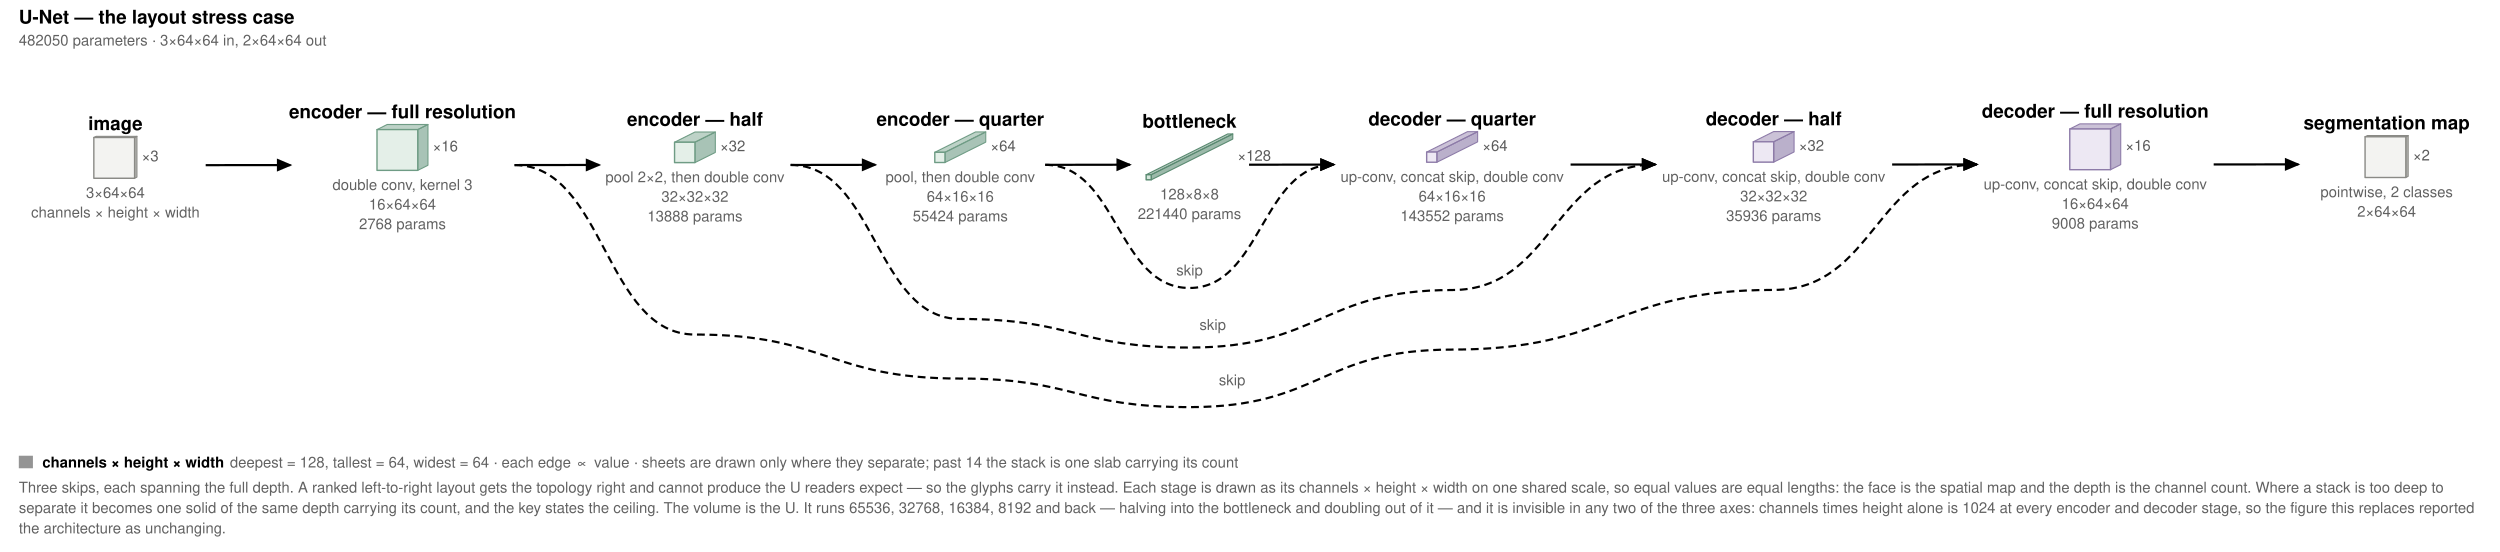
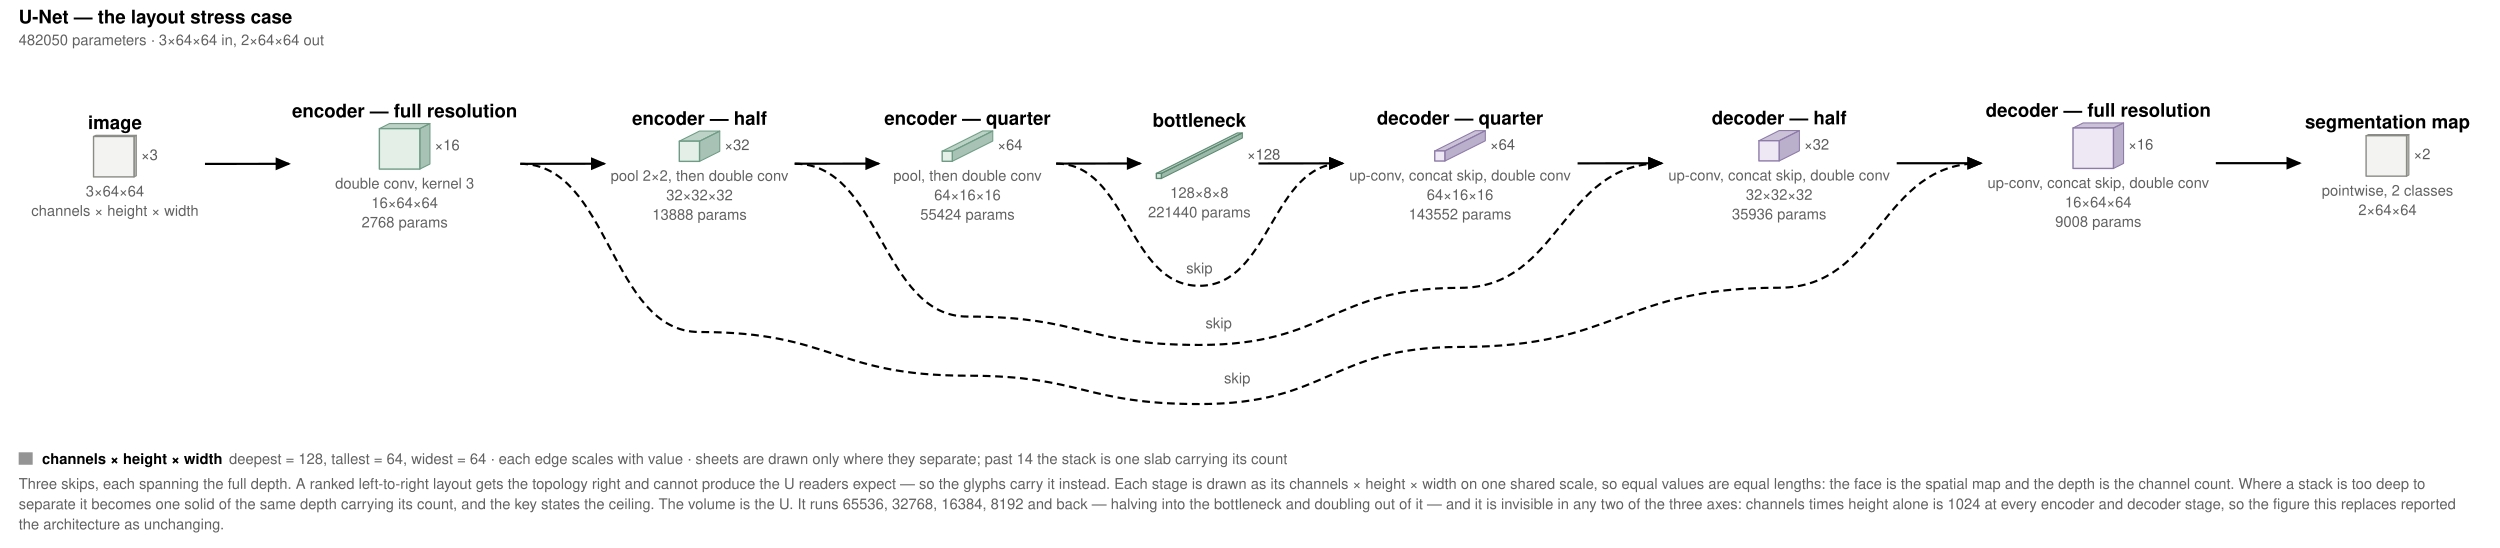
- <svg xmlns="http://www.w3.org/2000/svg" class="draughtsman" role="img" aria-label="U-Net — the layout stress case" viewBox="0 0 1594.64 351.69" width="1594.64" height="351.69">
+ <svg xmlns="http://www.w3.org/2000/svg" class="draughtsman" role="img" aria-label="U-Net — the layout stress case" viewBox="0 0 1606.73 351.69" width="1606.73" height="351.69">
  <defs>
    <marker id="ds-arrow" viewBox="0 0 8 8" refX="7" refY="4" markerWidth="7" markerHeight="7" orient="auto-start-reverse">
      <path d="M0 0.6 L8 4 L0 7.4 Z" style="fill:currentColor" />
    </marker>
  </defs>
-   <text class="ds-title" x="12" y="15" style="font-family:Helvetica Neue, Helvetica, Arial, sans-serif;font-size:12.0px;font-weight:600;fill:currentColor">U-Net — the layout stress case</text>
-   <text class="ds-subtitle" x="12" y="29" style="font-family:Helvetica Neue, Helvetica, Arial, sans-serif;font-size:9.5px;fill:currentColor;opacity:0.62">482050 parameters · 3×64×64 in, 2×64×64 out</text>
+   <text class="ds-title" x="12" y="15" style="font-family:'Helvetica Neue', Helvetica, Arial, sans-serif;font-size:12.0px;font-weight:600;fill:currentColor">U-Net — the layout stress case</text>
+   <text class="ds-subtitle" x="12" y="29" style="font-family:'Helvetica Neue', Helvetica, Arial, sans-serif;font-size:9.5px;fill:currentColor;opacity:0.62">482050 parameters · 3×64×64 in, 2×64×64 out</text>
  <g class="ds-body" transform="translate(0 36)">
-     <path class="ds-edge ds-edge-solid" data-from="image" data-to="enc1" d="M131.2 69.34 C158.2 69.34 158.2 69.29 185.2 69.29" style="fill:none;stroke:currentColor;stroke-width:1.4" marker-end="url(#ds-arrow)" />
-     <path class="ds-edge ds-edge-dashed" data-from="enc1" data-to="dec1" d="M328.23 69.29 C385.75 69.29 385.75 177.38 443.27 177.38 C527.89 177.38 527.89 205.46 612.51 205.46 C685.61 205.46 685.61 223.69 758.71 223.69 C842.48 223.69 842.48 186.99 926.26 186.99 C1028.81 186.99 1028.81 148.92 1131.36 148.92 C1196.13 148.92 1196.13 68.88 1260.91 68.88" style="fill:none;stroke:currentColor;stroke-width:1.4;stroke-dasharray:5 3" marker-end="url(#ds-arrow)" />
-     <text class="ds-edge-label" x="785.9" y="209.73" text-anchor="middle" style="font-family:Helvetica Neue, Helvetica, Arial, sans-serif;font-size:9.5px;fill:currentColor;opacity:0.62">skip</text>
-     <path class="ds-edge ds-edge-solid" data-from="enc1" data-to="enc2" d="M328.23 69.29 C355.23 69.29 355.23 69.22 382.23 69.22" style="fill:none;stroke:currentColor;stroke-width:1.4" marker-end="url(#ds-arrow)" />
-     <path class="ds-edge ds-edge-dashed" data-from="enc2" data-to="dec2" d="M504.31 69.22 C558.41 69.22 558.41 167.46 612.51 167.46 C685.61 167.46 685.61 185.69 758.71 185.69 C842.48 185.69 842.48 148.99 926.26 148.99 C991.03 148.99 991.03 68.92 1055.81 68.92" style="fill:none;stroke:currentColor;stroke-width:1.4;stroke-dasharray:5 3" marker-end="url(#ds-arrow)" />
-     <text class="ds-edge-label" x="773.53" y="174.44" text-anchor="middle" style="font-family:Helvetica Neue, Helvetica, Arial, sans-serif;font-size:9.5px;fill:currentColor;opacity:0.62">skip</text>
-     <path class="ds-edge ds-edge-solid" data-from="enc2" data-to="enc3" d="M504.31 69.22 C531.31 69.22 531.31 69.15 558.31 69.15" style="fill:none;stroke:currentColor;stroke-width:1.4" marker-end="url(#ds-arrow)" />
-     <path class="ds-edge ds-edge-dashed" data-from="enc3" data-to="dec3" d="M666.71 69.15 C712.71 69.15 712.71 147.69 758.71 147.69 C804.71 147.69 804.71 68.99 850.71 68.99" style="fill:none;stroke:currentColor;stroke-width:1.4;stroke-dasharray:5 3" marker-end="url(#ds-arrow)" />
-     <text class="ds-edge-label" x="758.75" y="139.66" text-anchor="middle" style="font-family:Helvetica Neue, Helvetica, Arial, sans-serif;font-size:9.5px;fill:currentColor;opacity:0.62">skip</text>
-     <path class="ds-edge ds-edge-solid" data-from="enc3" data-to="bottom" d="M666.71 69.15 C693.71 69.15 693.71 69.06 720.71 69.06" style="fill:none;stroke:currentColor;stroke-width:1.4" marker-end="url(#ds-arrow)" />
-     <path class="ds-edge ds-edge-solid" data-from="bottom" data-to="dec3" d="M796.71 69.06 C823.71 69.06 823.71 68.99 850.71 68.99" style="fill:none;stroke:currentColor;stroke-width:1.4" marker-end="url(#ds-arrow)" />
-     <path class="ds-edge ds-edge-solid" data-from="dec3" data-to="dec2" d="M1001.81 68.99 C1028.81 68.99 1028.81 68.92 1055.81 68.92" style="fill:none;stroke:currentColor;stroke-width:1.4" marker-end="url(#ds-arrow)" />
-     <path class="ds-edge ds-edge-solid" data-from="dec2" data-to="dec1" d="M1206.91 68.92 C1233.91 68.92 1233.91 68.88 1260.91 68.88" style="fill:none;stroke:currentColor;stroke-width:1.4" marker-end="url(#ds-arrow)" />
-     <path class="ds-edge ds-edge-solid" data-from="dec1" data-to="mask" d="M1412.01 68.88 C1439.01 68.88 1439.01 68.85 1466.01 68.85" style="fill:none;stroke:currentColor;stroke-width:1.4" marker-end="url(#ds-arrow)" />
-     <g class="ds-stage ds-bare ds-kind-input" data-stage="image" data-box="16 23.96 115.2 90.75">
-       <polygon class="ds-sheet ds-sheet-top" points="59.85,51.71 61.35,50.96 87.35,50.96 85.85,51.71" style="fill:#8a8a86;fill-opacity:0.46;stroke:#8a8a86;stroke-width:0.7;stroke-linejoin:round" />
-       <polygon class="ds-sheet ds-sheet-side" points="85.85,51.71 87.35,50.96 87.35,76.96 85.85,77.71" style="fill:#8a8a86;fill-opacity:0.60;stroke:#8a8a86;stroke-width:0.7;stroke-linejoin:round" />
-       <rect class="ds-sheet" x="59.85" y="51.71" width="26" height="26" style="fill:#f2f2f0;fill-opacity:0.94;stroke:#8a8a86;stroke-width:0.9;stroke-linejoin:round" />
-       <text x="90.35" y="66.84" style="font-family:Helvetica Neue, Helvetica, Arial, sans-serif;font-size:9.5px;fill:#5b5b5b">×3</text>
-       <text x="73.6" y="46.96" text-anchor="middle" style="font-family:Helvetica Neue, Helvetica, Arial, sans-serif;font-size:12.0px;font-weight:600;fill:currentColor">image</text>
-       <text x="73.6" y="90.21" text-anchor="middle" style="font-family:Helvetica Neue, Helvetica, Arial, sans-serif;font-size:9.5px;fill:currentColor;opacity:0.62">3×64×64</text>
-       <text x="73.6" y="102.71" text-anchor="middle" style="font-family:Helvetica Neue, Helvetica, Arial, sans-serif;font-size:9.5px;fill:currentColor;opacity:0.62">channels × height × width</text>
+     <path class="ds-edge ds-edge-solid" data-from="image" data-to="enc1" d="M131.73 69.34 C158.73 69.34 158.73 69.29 185.73 69.29" style="fill:none;stroke:currentColor;stroke-width:1.4" marker-end="url(#ds-arrow)" />
+     <path class="ds-edge ds-edge-dashed" data-from="enc1" data-to="dec1" d="M334.41 69.29 C392 69.29 392 177.38 449.58 177.38 C535.68 177.38 535.68 205.46 621.78 205.46 C696.29 205.46 696.29 223.69 770.8 223.69 C854.58 223.69 854.58 186.99 938.35 186.99 C1040.9 186.99 1040.9 148.92 1143.45 148.92 C1208.23 148.92 1208.23 68.88 1273 68.88" style="fill:none;stroke:currentColor;stroke-width:1.4;stroke-dasharray:5 3" marker-end="url(#ds-arrow)" />
+     <text class="ds-edge-label" x="795.15" y="210.35" text-anchor="middle" style="font-family:'Helvetica Neue', Helvetica, Arial, sans-serif;font-size:9.5px;fill:currentColor;opacity:0.62">skip</text>
+     <path class="ds-edge ds-edge-solid" data-from="enc1" data-to="enc2" d="M334.41 69.29 C361.41 69.29 361.41 69.22 388.41 69.22" style="fill:none;stroke:currentColor;stroke-width:1.4" marker-end="url(#ds-arrow)" />
+     <path class="ds-edge ds-edge-dashed" data-from="enc2" data-to="dec2" d="M510.75 69.22 C566.27 69.22 566.27 167.46 621.78 167.46 C696.29 167.46 696.29 185.69 770.8 185.69 C854.58 185.69 854.58 148.99 938.35 148.99 C1003.13 148.99 1003.13 68.92 1067.9 68.92" style="fill:none;stroke:currentColor;stroke-width:1.4;stroke-dasharray:5 3" marker-end="url(#ds-arrow)" />
+     <text class="ds-edge-label" x="783.23" y="174.97" text-anchor="middle" style="font-family:'Helvetica Neue', Helvetica, Arial, sans-serif;font-size:9.5px;fill:currentColor;opacity:0.62">skip</text>
+     <path class="ds-edge ds-edge-solid" data-from="enc2" data-to="enc3" d="M510.75 69.22 C537.75 69.22 537.75 69.15 564.75 69.15" style="fill:none;stroke:currentColor;stroke-width:1.4" marker-end="url(#ds-arrow)" />
+     <path class="ds-edge ds-edge-dashed" data-from="enc3" data-to="dec3" d="M678.8 69.15 C724.8 69.15 724.8 147.69 770.8 147.69 C816.8 147.69 816.8 68.99 862.8 68.99" style="fill:none;stroke:currentColor;stroke-width:1.4;stroke-dasharray:5 3" marker-end="url(#ds-arrow)" />
+     <text class="ds-edge-label" x="770.84" y="139.66" text-anchor="middle" style="font-family:'Helvetica Neue', Helvetica, Arial, sans-serif;font-size:9.5px;fill:currentColor;opacity:0.62">skip</text>
+     <path class="ds-edge ds-edge-solid" data-from="enc3" data-to="bottom" d="M678.8 69.15 C705.8 69.15 705.8 69.06 732.8 69.06" style="fill:none;stroke:currentColor;stroke-width:1.4" marker-end="url(#ds-arrow)" />
+     <path class="ds-edge ds-edge-solid" data-from="bottom" data-to="dec3" d="M808.8 69.06 C835.8 69.06 835.8 68.99 862.8 68.99" style="fill:none;stroke:currentColor;stroke-width:1.4" marker-end="url(#ds-arrow)" />
+     <path class="ds-edge ds-edge-solid" data-from="dec3" data-to="dec2" d="M1013.9 68.99 C1040.9 68.99 1040.9 68.92 1067.9 68.92" style="fill:none;stroke:currentColor;stroke-width:1.4" marker-end="url(#ds-arrow)" />
+     <path class="ds-edge ds-edge-solid" data-from="dec2" data-to="dec1" d="M1219 68.92 C1246 68.92 1246 68.88 1273 68.88" style="fill:none;stroke:currentColor;stroke-width:1.4" marker-end="url(#ds-arrow)" />
+     <path class="ds-edge ds-edge-solid" data-from="dec1" data-to="mask" d="M1424.1 68.88 C1451.1 68.88 1451.1 68.85 1478.1 68.85" style="fill:none;stroke:currentColor;stroke-width:1.4" marker-end="url(#ds-arrow)" />
+     <g class="ds-stage ds-bare ds-kind-input" data-stage="image" data-box="16 23.96 115.73 90.75">
+       <polygon class="ds-sheet ds-sheet-top" points="60.12,51.71 61.62,50.96 87.62,50.96 86.12,51.71" style="fill:#8a8a86;fill-opacity:0.46;stroke:#8a8a86;stroke-width:0.7;stroke-linejoin:round" />
+       <polygon class="ds-sheet ds-sheet-side" points="86.12,51.71 87.62,50.96 87.62,76.96 86.12,77.71" style="fill:#8a8a86;fill-opacity:0.60;stroke:#8a8a86;stroke-width:0.7;stroke-linejoin:round" />
+       <rect class="ds-sheet" x="60.12" y="51.71" width="26" height="26" style="fill:#f2f2f0;fill-opacity:0.94;stroke:#8a8a86;stroke-width:0.9;stroke-linejoin:round" />
+       <text x="90.62" y="66.84" style="font-family:'Helvetica Neue', Helvetica, Arial, sans-serif;font-size:9.5px;fill:#5b5b5b">×3</text>
+       <text x="73.87" y="46.96" text-anchor="middle" style="font-family:'Helvetica Neue', Helvetica, Arial, sans-serif;font-size:12.0px;font-weight:600;fill:currentColor">image</text>
+       <text x="73.87" y="90.21" text-anchor="middle" style="font-family:'Helvetica Neue', Helvetica, Arial, sans-serif;font-size:9.5px;fill:currentColor;opacity:0.62">3×64×64</text>
+       <text x="73.87" y="102.71" text-anchor="middle" style="font-family:'Helvetica Neue', Helvetica, Arial, sans-serif;font-size:9.5px;fill:currentColor;opacity:0.62">channels × height × width</text>
    </g>
-     <g class="ds-stage ds-bare ds-kind-conv" data-stage="enc1" data-box="185.2 16.41 143.04 105.75">
-       <polygon class="ds-sheet ds-sheet-top" points="240.47,46.66 246.97,43.41 272.97,43.41 266.47,46.66" style="fill:#6f9c85;fill-opacity:0.46;stroke:#6f9c85;stroke-width:0.7;stroke-linejoin:round" />
-       <polygon class="ds-sheet ds-sheet-side" points="266.47,46.66 272.97,43.41 272.97,69.41 266.47,72.66" style="fill:#6f9c85;fill-opacity:0.60;stroke:#6f9c85;stroke-width:0.7;stroke-linejoin:round" />
-       <rect class="ds-sheet" x="240.47" y="46.66" width="26" height="26" style="fill:#e2eee7;fill-opacity:0.94;stroke:#6f9c85;stroke-width:0.9;stroke-linejoin:round" />
-       <text x="275.97" y="60.54" style="font-family:Helvetica Neue, Helvetica, Arial, sans-serif;font-size:9.5px;fill:#5b5b5b">×16</text>
-       <text x="256.72" y="39.41" text-anchor="middle" style="font-family:Helvetica Neue, Helvetica, Arial, sans-serif;font-size:12.0px;font-weight:600;fill:currentColor">encoder — full resolution</text>
-       <text x="256.72" y="85.16" text-anchor="middle" style="font-family:Helvetica Neue, Helvetica, Arial, sans-serif;font-size:9.5px;fill:currentColor;opacity:0.62">double conv, kernel 3</text>
-       <text x="256.72" y="97.66" text-anchor="middle" style="font-family:Helvetica Neue, Helvetica, Arial, sans-serif;font-size:9.5px;fill:currentColor;opacity:0.62">16×64×64</text>
-       <text x="256.72" y="110.16" text-anchor="middle" style="font-family:Helvetica Neue, Helvetica, Arial, sans-serif;font-size:9.5px;fill:currentColor;opacity:0.62">2768 params</text>
+     <g class="ds-stage ds-bare ds-kind-conv" data-stage="enc1" data-box="185.73 16.41 148.68 105.75">
+       <polygon class="ds-sheet ds-sheet-top" points="243.82,46.66 250.32,43.41 276.32,43.41 269.82,46.66" style="fill:#6f9c85;fill-opacity:0.46;stroke:#6f9c85;stroke-width:0.7;stroke-linejoin:round" />
+       <polygon class="ds-sheet ds-sheet-side" points="269.82,46.66 276.32,43.41 276.32,69.41 269.82,72.66" style="fill:#6f9c85;fill-opacity:0.60;stroke:#6f9c85;stroke-width:0.7;stroke-linejoin:round" />
+       <rect class="ds-sheet" x="243.82" y="46.66" width="26" height="26" style="fill:#e2eee7;fill-opacity:0.94;stroke:#6f9c85;stroke-width:0.9;stroke-linejoin:round" />
+       <text x="279.32" y="60.54" style="font-family:'Helvetica Neue', Helvetica, Arial, sans-serif;font-size:9.5px;fill:#5b5b5b">×16</text>
+       <text x="260.07" y="39.41" text-anchor="middle" style="font-family:'Helvetica Neue', Helvetica, Arial, sans-serif;font-size:12.0px;font-weight:600;fill:currentColor">encoder — full resolution</text>
+       <text x="260.07" y="85.16" text-anchor="middle" style="font-family:'Helvetica Neue', Helvetica, Arial, sans-serif;font-size:9.5px;fill:currentColor;opacity:0.62">double conv, kernel 3</text>
+       <text x="260.07" y="97.66" text-anchor="middle" style="font-family:'Helvetica Neue', Helvetica, Arial, sans-serif;font-size:9.5px;fill:currentColor;opacity:0.62">16×64×64</text>
+       <text x="260.07" y="110.16" text-anchor="middle" style="font-family:'Helvetica Neue', Helvetica, Arial, sans-serif;font-size:9.5px;fill:currentColor;opacity:0.62">2768 params</text>
    </g>
-     <g class="ds-stage ds-bare ds-kind-conv" data-stage="enc2" data-box="382.23 21.22 122.08 96">
-       <polygon class="ds-sheet ds-sheet-top" points="430.27,54.72 443.27,48.22 456.27,48.22 443.27,54.72" style="fill:#6f9c85;fill-opacity:0.46;stroke:#6f9c85;stroke-width:0.7;stroke-linejoin:round" />
-       <polygon class="ds-sheet ds-sheet-side" points="443.27,54.72 456.27,48.22 456.27,61.22 443.27,67.72" style="fill:#6f9c85;fill-opacity:0.60;stroke:#6f9c85;stroke-width:0.7;stroke-linejoin:round" />
-       <rect class="ds-sheet" x="430.27" y="54.72" width="13" height="13" style="fill:#e2eee7;fill-opacity:0.94;stroke:#6f9c85;stroke-width:0.9;stroke-linejoin:round" />
-       <text x="459.27" y="60.47" style="font-family:Helvetica Neue, Helvetica, Arial, sans-serif;font-size:9.5px;fill:#5b5b5b">×32</text>
-       <text x="443.27" y="44.22" text-anchor="middle" style="font-family:Helvetica Neue, Helvetica, Arial, sans-serif;font-size:12.0px;font-weight:600;fill:currentColor">encoder — half</text>
-       <text x="443.27" y="80.22" text-anchor="middle" style="font-family:Helvetica Neue, Helvetica, Arial, sans-serif;font-size:9.5px;fill:currentColor;opacity:0.62">pool 2×2, then double conv</text>
-       <text x="443.27" y="92.72" text-anchor="middle" style="font-family:Helvetica Neue, Helvetica, Arial, sans-serif;font-size:9.5px;fill:currentColor;opacity:0.62">32×32×32</text>
-       <text x="443.27" y="105.22" text-anchor="middle" style="font-family:Helvetica Neue, Helvetica, Arial, sans-serif;font-size:9.5px;fill:currentColor;opacity:0.62">13888 params</text>
+     <g class="ds-stage ds-bare ds-kind-conv" data-stage="enc2" data-box="388.41 21.22 122.34 96">
+       <polygon class="ds-sheet ds-sheet-top" points="436.58,54.72 449.58,48.22 462.58,48.22 449.58,54.72" style="fill:#6f9c85;fill-opacity:0.46;stroke:#6f9c85;stroke-width:0.7;stroke-linejoin:round" />
+       <polygon class="ds-sheet ds-sheet-side" points="449.58,54.72 462.58,48.22 462.58,61.22 449.58,67.72" style="fill:#6f9c85;fill-opacity:0.60;stroke:#6f9c85;stroke-width:0.7;stroke-linejoin:round" />
+       <rect class="ds-sheet" x="436.58" y="54.72" width="13" height="13" style="fill:#e2eee7;fill-opacity:0.94;stroke:#6f9c85;stroke-width:0.9;stroke-linejoin:round" />
+       <text x="465.58" y="60.47" style="font-family:'Helvetica Neue', Helvetica, Arial, sans-serif;font-size:9.5px;fill:#5b5b5b">×32</text>
+       <text x="449.58" y="44.22" text-anchor="middle" style="font-family:'Helvetica Neue', Helvetica, Arial, sans-serif;font-size:12.0px;font-weight:600;fill:currentColor">encoder — half</text>
+       <text x="449.58" y="80.22" text-anchor="middle" style="font-family:'Helvetica Neue', Helvetica, Arial, sans-serif;font-size:9.5px;fill:currentColor;opacity:0.62">pool 2×2, then double conv</text>
+       <text x="449.58" y="92.72" text-anchor="middle" style="font-family:'Helvetica Neue', Helvetica, Arial, sans-serif;font-size:9.5px;fill:currentColor;opacity:0.62">32×32×32</text>
+       <text x="449.58" y="105.22" text-anchor="middle" style="font-family:'Helvetica Neue', Helvetica, Arial, sans-serif;font-size:9.5px;fill:currentColor;opacity:0.62">13888 params</text>
    </g>
-     <g class="ds-stage ds-bare ds-kind-conv" data-stage="enc3" data-box="558.31 21.15 108.4 96">
-       <polygon class="ds-sheet ds-sheet-top" points="596.26,61.15 622.26,48.15 628.76,48.15 602.76,61.15" style="fill:#6f9c85;fill-opacity:0.46;stroke:#6f9c85;stroke-width:0.7;stroke-linejoin:round" />
-       <polygon class="ds-sheet ds-sheet-side" points="602.76,61.15 628.76,48.15 628.76,54.65 602.76,67.65" style="fill:#6f9c85;fill-opacity:0.60;stroke:#6f9c85;stroke-width:0.7;stroke-linejoin:round" />
-       <rect class="ds-sheet" x="596.26" y="61.15" width="6.5" height="6.5" style="fill:#e2eee7;fill-opacity:0.94;stroke:#6f9c85;stroke-width:0.9;stroke-linejoin:round" />
-       <text x="631.76" y="60.4" style="font-family:Helvetica Neue, Helvetica, Arial, sans-serif;font-size:9.5px;fill:#5b5b5b">×64</text>
-       <text x="612.51" y="44.15" text-anchor="middle" style="font-family:Helvetica Neue, Helvetica, Arial, sans-serif;font-size:12.0px;font-weight:600;fill:currentColor">encoder — quarter</text>
-       <text x="612.51" y="80.15" text-anchor="middle" style="font-family:Helvetica Neue, Helvetica, Arial, sans-serif;font-size:9.5px;fill:currentColor;opacity:0.62">pool, then double conv</text>
-       <text x="612.51" y="92.65" text-anchor="middle" style="font-family:Helvetica Neue, Helvetica, Arial, sans-serif;font-size:9.5px;fill:currentColor;opacity:0.62">64×16×16</text>
-       <text x="612.51" y="105.15" text-anchor="middle" style="font-family:Helvetica Neue, Helvetica, Arial, sans-serif;font-size:9.5px;fill:currentColor;opacity:0.62">55424 params</text>
+     <g class="ds-stage ds-bare ds-kind-conv" data-stage="enc3" data-box="564.75 21.15 114.05 96">
+       <polygon class="ds-sheet ds-sheet-top" points="605.53,61.15 631.53,48.15 638.03,48.15 612.03,61.15" style="fill:#6f9c85;fill-opacity:0.46;stroke:#6f9c85;stroke-width:0.7;stroke-linejoin:round" />
+       <polygon class="ds-sheet ds-sheet-side" points="612.03,61.15 638.03,48.15 638.03,54.65 612.03,67.65" style="fill:#6f9c85;fill-opacity:0.60;stroke:#6f9c85;stroke-width:0.7;stroke-linejoin:round" />
+       <rect class="ds-sheet" x="605.53" y="61.15" width="6.5" height="6.5" style="fill:#e2eee7;fill-opacity:0.94;stroke:#6f9c85;stroke-width:0.9;stroke-linejoin:round" />
+       <text x="641.03" y="60.4" style="font-family:'Helvetica Neue', Helvetica, Arial, sans-serif;font-size:9.5px;fill:#5b5b5b">×64</text>
+       <text x="621.78" y="44.15" text-anchor="middle" style="font-family:'Helvetica Neue', Helvetica, Arial, sans-serif;font-size:12.0px;font-weight:600;fill:currentColor">encoder — quarter</text>
+       <text x="621.78" y="80.15" text-anchor="middle" style="font-family:'Helvetica Neue', Helvetica, Arial, sans-serif;font-size:9.5px;fill:currentColor;opacity:0.62">pool, then double conv</text>
+       <text x="621.78" y="92.65" text-anchor="middle" style="font-family:'Helvetica Neue', Helvetica, Arial, sans-serif;font-size:9.5px;fill:currentColor;opacity:0.62">64×16×16</text>
+       <text x="621.78" y="105.15" text-anchor="middle" style="font-family:'Helvetica Neue', Helvetica, Arial, sans-serif;font-size:9.5px;fill:currentColor;opacity:0.62">55424 params</text>
    </g>
-     <g class="ds-stage ds-bare ds-kind-stack" data-stage="bottom" data-box="720.71 22.44 76 93.25">
-       <polygon class="ds-sheet ds-sheet-top" points="731.08,75.44 783.08,49.44 786.33,49.44 734.33,75.44" style="fill:#5a8a71;fill-opacity:0.46;stroke:#5a8a71;stroke-width:0.7;stroke-linejoin:round" />
-       <polygon class="ds-sheet ds-sheet-side" points="734.33,75.44 786.33,49.44 786.33,52.69 734.33,78.69" style="fill:#5a8a71;fill-opacity:0.60;stroke:#5a8a71;stroke-width:0.7;stroke-linejoin:round" />
-       <rect class="ds-sheet" x="731.08" y="75.44" width="3.25" height="3.25" style="fill:#d1e4d9;fill-opacity:0.94;stroke:#5a8a71;stroke-width:0.9;stroke-linejoin:round" />
-       <text x="789.33" y="66.56" style="font-family:Helvetica Neue, Helvetica, Arial, sans-serif;font-size:9.5px;fill:#5b5b5b">×128</text>
-       <text x="758.71" y="45.44" text-anchor="middle" style="font-family:Helvetica Neue, Helvetica, Arial, sans-serif;font-size:12.0px;font-weight:600;fill:currentColor">bottleneck</text>
-       <text x="758.71" y="91.19" text-anchor="middle" style="font-family:Helvetica Neue, Helvetica, Arial, sans-serif;font-size:9.5px;fill:currentColor;opacity:0.62">128×8×8</text>
-       <text x="758.71" y="103.69" text-anchor="middle" style="font-family:Helvetica Neue, Helvetica, Arial, sans-serif;font-size:9.5px;fill:currentColor;opacity:0.62">221440 params</text>
+     <g class="ds-stage ds-bare ds-kind-stack" data-stage="bottom" data-box="732.8 22.44 76 93.25">
+       <polygon class="ds-sheet ds-sheet-top" points="743.18,75.44 795.18,49.44 798.43,49.44 746.43,75.44" style="fill:#5a8a71;fill-opacity:0.46;stroke:#5a8a71;stroke-width:0.7;stroke-linejoin:round" />
+       <polygon class="ds-sheet ds-sheet-side" points="746.43,75.44 798.43,49.44 798.43,52.69 746.43,78.69" style="fill:#5a8a71;fill-opacity:0.60;stroke:#5a8a71;stroke-width:0.7;stroke-linejoin:round" />
+       <rect class="ds-sheet" x="743.18" y="75.44" width="3.25" height="3.25" style="fill:#d1e4d9;fill-opacity:0.94;stroke:#5a8a71;stroke-width:0.9;stroke-linejoin:round" />
+       <text x="801.43" y="66.56" style="font-family:'Helvetica Neue', Helvetica, Arial, sans-serif;font-size:9.5px;fill:#5b5b5b">×128</text>
+       <text x="770.8" y="45.44" text-anchor="middle" style="font-family:'Helvetica Neue', Helvetica, Arial, sans-serif;font-size:12.0px;font-weight:600;fill:currentColor">bottleneck</text>
+       <text x="770.8" y="91.19" text-anchor="middle" style="font-family:'Helvetica Neue', Helvetica, Arial, sans-serif;font-size:9.5px;fill:currentColor;opacity:0.62">128×8×8</text>
+       <text x="770.8" y="103.69" text-anchor="middle" style="font-family:'Helvetica Neue', Helvetica, Arial, sans-serif;font-size:9.5px;fill:currentColor;opacity:0.62">221440 params</text>
    </g>
-     <g class="ds-stage ds-bare ds-kind-concat" data-stage="dec3" data-box="850.71 20.99 151.1 96">
-       <polygon class="ds-sheet ds-sheet-top" points="910.01,60.99 936.01,47.99 942.51,47.99 916.51,60.99" style="fill:#8d7ba8;fill-opacity:0.46;stroke:#8d7ba8;stroke-width:0.7;stroke-linejoin:round" />
-       <polygon class="ds-sheet ds-sheet-side" points="916.51,60.99 942.51,47.99 942.51,54.49 916.51,67.49" style="fill:#8d7ba8;fill-opacity:0.60;stroke:#8d7ba8;stroke-width:0.7;stroke-linejoin:round" />
-       <rect class="ds-sheet" x="910.01" y="60.99" width="6.5" height="6.5" style="fill:#ece6f2;fill-opacity:0.94;stroke:#8d7ba8;stroke-width:0.9;stroke-linejoin:round" />
-       <text x="945.51" y="60.24" style="font-family:Helvetica Neue, Helvetica, Arial, sans-serif;font-size:9.5px;fill:#5b5b5b">×64</text>
-       <text x="926.26" y="43.99" text-anchor="middle" style="font-family:Helvetica Neue, Helvetica, Arial, sans-serif;font-size:12.0px;font-weight:600;fill:currentColor">decoder — quarter</text>
-       <text x="926.26" y="79.99" text-anchor="middle" style="font-family:Helvetica Neue, Helvetica, Arial, sans-serif;font-size:9.5px;fill:currentColor;opacity:0.62">up-conv, concat skip, double conv</text>
-       <text x="926.26" y="92.49" text-anchor="middle" style="font-family:Helvetica Neue, Helvetica, Arial, sans-serif;font-size:9.5px;fill:currentColor;opacity:0.62">64×16×16</text>
-       <text x="926.26" y="104.99" text-anchor="middle" style="font-family:Helvetica Neue, Helvetica, Arial, sans-serif;font-size:9.5px;fill:currentColor;opacity:0.62">143552 params</text>
+     <g class="ds-stage ds-bare ds-kind-concat" data-stage="dec3" data-box="862.8 20.99 151.1 96">
+       <polygon class="ds-sheet ds-sheet-top" points="922.1,60.99 948.1,47.99 954.6,47.99 928.6,60.99" style="fill:#8d7ba8;fill-opacity:0.46;stroke:#8d7ba8;stroke-width:0.7;stroke-linejoin:round" />
+       <polygon class="ds-sheet ds-sheet-side" points="928.6,60.99 954.6,47.99 954.6,54.49 928.6,67.49" style="fill:#8d7ba8;fill-opacity:0.60;stroke:#8d7ba8;stroke-width:0.7;stroke-linejoin:round" />
+       <rect class="ds-sheet" x="922.1" y="60.99" width="6.5" height="6.5" style="fill:#ece6f2;fill-opacity:0.94;stroke:#8d7ba8;stroke-width:0.9;stroke-linejoin:round" />
+       <text x="957.6" y="60.24" style="font-family:'Helvetica Neue', Helvetica, Arial, sans-serif;font-size:9.5px;fill:#5b5b5b">×64</text>
+       <text x="938.35" y="43.99" text-anchor="middle" style="font-family:'Helvetica Neue', Helvetica, Arial, sans-serif;font-size:12.0px;font-weight:600;fill:currentColor">decoder — quarter</text>
+       <text x="938.35" y="79.99" text-anchor="middle" style="font-family:'Helvetica Neue', Helvetica, Arial, sans-serif;font-size:9.5px;fill:currentColor;opacity:0.62">up-conv, concat skip, double conv</text>
+       <text x="938.35" y="92.49" text-anchor="middle" style="font-family:'Helvetica Neue', Helvetica, Arial, sans-serif;font-size:9.5px;fill:currentColor;opacity:0.62">64×16×16</text>
+       <text x="938.35" y="104.99" text-anchor="middle" style="font-family:'Helvetica Neue', Helvetica, Arial, sans-serif;font-size:9.5px;fill:currentColor;opacity:0.62">143552 params</text>
    </g>
-     <g class="ds-stage ds-bare ds-kind-concat" data-stage="dec2" data-box="1055.81 20.92 151.1 96">
-       <polygon class="ds-sheet ds-sheet-top" points="1118.36,54.42 1131.36,47.92 1144.36,47.92 1131.36,54.42" style="fill:#8d7ba8;fill-opacity:0.46;stroke:#8d7ba8;stroke-width:0.7;stroke-linejoin:round" />
-       <polygon class="ds-sheet ds-sheet-side" points="1131.36,54.42 1144.36,47.92 1144.36,60.92 1131.36,67.42" style="fill:#8d7ba8;fill-opacity:0.60;stroke:#8d7ba8;stroke-width:0.7;stroke-linejoin:round" />
-       <rect class="ds-sheet" x="1118.36" y="54.42" width="13" height="13" style="fill:#ece6f2;fill-opacity:0.94;stroke:#8d7ba8;stroke-width:0.9;stroke-linejoin:round" />
-       <text x="1147.36" y="60.17" style="font-family:Helvetica Neue, Helvetica, Arial, sans-serif;font-size:9.5px;fill:#5b5b5b">×32</text>
-       <text x="1131.36" y="43.92" text-anchor="middle" style="font-family:Helvetica Neue, Helvetica, Arial, sans-serif;font-size:12.0px;font-weight:600;fill:currentColor">decoder — half</text>
-       <text x="1131.36" y="79.92" text-anchor="middle" style="font-family:Helvetica Neue, Helvetica, Arial, sans-serif;font-size:9.5px;fill:currentColor;opacity:0.62">up-conv, concat skip, double conv</text>
-       <text x="1131.36" y="92.42" text-anchor="middle" style="font-family:Helvetica Neue, Helvetica, Arial, sans-serif;font-size:9.5px;fill:currentColor;opacity:0.62">32×32×32</text>
-       <text x="1131.36" y="104.92" text-anchor="middle" style="font-family:Helvetica Neue, Helvetica, Arial, sans-serif;font-size:9.5px;fill:currentColor;opacity:0.62">35936 params</text>
+     <g class="ds-stage ds-bare ds-kind-concat" data-stage="dec2" data-box="1067.9 20.92 151.1 96">
+       <polygon class="ds-sheet ds-sheet-top" points="1130.45,54.42 1143.45,47.92 1156.45,47.92 1143.45,54.42" style="fill:#8d7ba8;fill-opacity:0.46;stroke:#8d7ba8;stroke-width:0.7;stroke-linejoin:round" />
+       <polygon class="ds-sheet ds-sheet-side" points="1143.45,54.42 1156.45,47.92 1156.45,60.92 1143.45,67.42" style="fill:#8d7ba8;fill-opacity:0.60;stroke:#8d7ba8;stroke-width:0.7;stroke-linejoin:round" />
+       <rect class="ds-sheet" x="1130.45" y="54.42" width="13" height="13" style="fill:#ece6f2;fill-opacity:0.94;stroke:#8d7ba8;stroke-width:0.9;stroke-linejoin:round" />
+       <text x="1159.45" y="60.17" style="font-family:'Helvetica Neue', Helvetica, Arial, sans-serif;font-size:9.5px;fill:#5b5b5b">×32</text>
+       <text x="1143.45" y="43.92" text-anchor="middle" style="font-family:'Helvetica Neue', Helvetica, Arial, sans-serif;font-size:12.0px;font-weight:600;fill:currentColor">decoder — half</text>
+       <text x="1143.45" y="79.92" text-anchor="middle" style="font-family:'Helvetica Neue', Helvetica, Arial, sans-serif;font-size:9.5px;fill:currentColor;opacity:0.62">up-conv, concat skip, double conv</text>
+       <text x="1143.45" y="92.42" text-anchor="middle" style="font-family:'Helvetica Neue', Helvetica, Arial, sans-serif;font-size:9.5px;fill:currentColor;opacity:0.62">32×32×32</text>
+       <text x="1143.45" y="104.92" text-anchor="middle" style="font-family:'Helvetica Neue', Helvetica, Arial, sans-serif;font-size:9.5px;fill:currentColor;opacity:0.62">35936 params</text>
    </g>
-     <g class="ds-stage ds-bare ds-kind-concat" data-stage="dec1" data-box="1260.91 16 151.1 105.75">
-       <polygon class="ds-sheet ds-sheet-top" points="1320.21,46.25 1326.71,43 1352.71,43 1346.21,46.25" style="fill:#8d7ba8;fill-opacity:0.46;stroke:#8d7ba8;stroke-width:0.7;stroke-linejoin:round" />
-       <polygon class="ds-sheet ds-sheet-side" points="1346.21,46.25 1352.71,43 1352.71,69 1346.21,72.25" style="fill:#8d7ba8;fill-opacity:0.60;stroke:#8d7ba8;stroke-width:0.7;stroke-linejoin:round" />
-       <rect class="ds-sheet" x="1320.21" y="46.25" width="26" height="26" style="fill:#ece6f2;fill-opacity:0.94;stroke:#8d7ba8;stroke-width:0.9;stroke-linejoin:round" />
-       <text x="1355.71" y="60.12" style="font-family:Helvetica Neue, Helvetica, Arial, sans-serif;font-size:9.5px;fill:#5b5b5b">×16</text>
-       <text x="1336.46" y="39" text-anchor="middle" style="font-family:Helvetica Neue, Helvetica, Arial, sans-serif;font-size:12.0px;font-weight:600;fill:currentColor">decoder — full resolution</text>
-       <text x="1336.46" y="84.75" text-anchor="middle" style="font-family:Helvetica Neue, Helvetica, Arial, sans-serif;font-size:9.5px;fill:currentColor;opacity:0.62">up-conv, concat skip, double conv</text>
-       <text x="1336.46" y="97.25" text-anchor="middle" style="font-family:Helvetica Neue, Helvetica, Arial, sans-serif;font-size:9.5px;fill:currentColor;opacity:0.62">16×64×64</text>
-       <text x="1336.46" y="109.75" text-anchor="middle" style="font-family:Helvetica Neue, Helvetica, Arial, sans-serif;font-size:9.5px;fill:currentColor;opacity:0.62">9008 params</text>
+     <g class="ds-stage ds-bare ds-kind-concat" data-stage="dec1" data-box="1273 16 151.1 105.75">
+       <polygon class="ds-sheet ds-sheet-top" points="1332.3,46.25 1338.8,43 1364.8,43 1358.3,46.25" style="fill:#8d7ba8;fill-opacity:0.46;stroke:#8d7ba8;stroke-width:0.7;stroke-linejoin:round" />
+       <polygon class="ds-sheet ds-sheet-side" points="1358.3,46.25 1364.8,43 1364.8,69 1358.3,72.25" style="fill:#8d7ba8;fill-opacity:0.60;stroke:#8d7ba8;stroke-width:0.7;stroke-linejoin:round" />
+       <rect class="ds-sheet" x="1332.3" y="46.25" width="26" height="26" style="fill:#ece6f2;fill-opacity:0.94;stroke:#8d7ba8;stroke-width:0.9;stroke-linejoin:round" />
+       <text x="1367.8" y="60.12" style="font-family:'Helvetica Neue', Helvetica, Arial, sans-serif;font-size:9.5px;fill:#5b5b5b">×16</text>
+       <text x="1348.55" y="39" text-anchor="middle" style="font-family:'Helvetica Neue', Helvetica, Arial, sans-serif;font-size:12.0px;font-weight:600;fill:currentColor">decoder — full resolution</text>
+       <text x="1348.55" y="84.75" text-anchor="middle" style="font-family:'Helvetica Neue', Helvetica, Arial, sans-serif;font-size:9.5px;fill:currentColor;opacity:0.62">up-conv, concat skip, double conv</text>
+       <text x="1348.55" y="97.25" text-anchor="middle" style="font-family:'Helvetica Neue', Helvetica, Arial, sans-serif;font-size:9.5px;fill:currentColor;opacity:0.62">16×64×64</text>
+       <text x="1348.55" y="109.75" text-anchor="middle" style="font-family:'Helvetica Neue', Helvetica, Arial, sans-serif;font-size:9.5px;fill:currentColor;opacity:0.62">9008 params</text>
    </g>
-     <g class="ds-stage ds-bare ds-kind-output" data-stage="mask" data-box="1466.01 23.48 112.64 90.75">
-       <polygon class="ds-sheet ds-sheet-top" points="1508.57,51.23 1510.07,50.48 1536.07,50.48 1534.57,51.23" style="fill:#8a8a86;fill-opacity:0.46;stroke:#8a8a86;stroke-width:0.7;stroke-linejoin:round" />
-       <polygon class="ds-sheet ds-sheet-side" points="1534.57,51.23 1536.07,50.48 1536.07,76.48 1534.57,77.23" style="fill:#8a8a86;fill-opacity:0.60;stroke:#8a8a86;stroke-width:0.7;stroke-linejoin:round" />
-       <rect class="ds-sheet" x="1508.57" y="51.23" width="26" height="26" style="fill:#f2f2f0;fill-opacity:0.94;stroke:#8a8a86;stroke-width:0.9;stroke-linejoin:round" />
-       <text x="1539.07" y="66.35" style="font-family:Helvetica Neue, Helvetica, Arial, sans-serif;font-size:9.5px;fill:#5b5b5b">×2</text>
-       <text x="1522.32" y="46.48" text-anchor="middle" style="font-family:Helvetica Neue, Helvetica, Arial, sans-serif;font-size:12.0px;font-weight:600;fill:currentColor">segmentation map</text>
-       <text x="1522.32" y="89.73" text-anchor="middle" style="font-family:Helvetica Neue, Helvetica, Arial, sans-serif;font-size:9.5px;fill:currentColor;opacity:0.62">pointwise, 2 classes</text>
-       <text x="1522.32" y="102.23" text-anchor="middle" style="font-family:Helvetica Neue, Helvetica, Arial, sans-serif;font-size:9.5px;fill:currentColor;opacity:0.62">2×64×64</text>
+     <g class="ds-stage ds-bare ds-kind-output" data-stage="mask" data-box="1478.1 23.48 112.64 90.75">
+       <polygon class="ds-sheet ds-sheet-top" points="1520.67,51.23 1522.17,50.48 1548.17,50.48 1546.67,51.23" style="fill:#8a8a86;fill-opacity:0.46;stroke:#8a8a86;stroke-width:0.7;stroke-linejoin:round" />
+       <polygon class="ds-sheet ds-sheet-side" points="1546.67,51.23 1548.17,50.48 1548.17,76.48 1546.67,77.23" style="fill:#8a8a86;fill-opacity:0.60;stroke:#8a8a86;stroke-width:0.7;stroke-linejoin:round" />
+       <rect class="ds-sheet" x="1520.67" y="51.23" width="26" height="26" style="fill:#f2f2f0;fill-opacity:0.94;stroke:#8a8a86;stroke-width:0.9;stroke-linejoin:round" />
+       <text x="1551.17" y="66.35" style="font-family:'Helvetica Neue', Helvetica, Arial, sans-serif;font-size:9.5px;fill:#5b5b5b">×2</text>
+       <text x="1534.42" y="46.48" text-anchor="middle" style="font-family:'Helvetica Neue', Helvetica, Arial, sans-serif;font-size:12.0px;font-weight:600;fill:currentColor">segmentation map</text>
+       <text x="1534.42" y="89.73" text-anchor="middle" style="font-family:'Helvetica Neue', Helvetica, Arial, sans-serif;font-size:9.5px;fill:currentColor;opacity:0.62">pointwise, 2 classes</text>
+       <text x="1534.42" y="102.23" text-anchor="middle" style="font-family:'Helvetica Neue', Helvetica, Arial, sans-serif;font-size:9.5px;fill:currentColor;opacity:0.62">2×64×64</text>
    </g>
  </g>
  <g class="ds-legend">
    <rect class="ds-legend-glyph" x="12" y="290.69" width="9" height="8" style="fill:currentColor;fill-opacity:0.42" />
-     <text class="ds-legend-label" x="27" y="298.19" style="font-family:Helvetica Neue, Helvetica, Arial, sans-serif;font-size:9.5px;font-weight:600;fill:currentColor">channels × height × width</text>
-     <text class="ds-legend-share" x="146.63" y="298.19" style="font-family:Helvetica Neue, Helvetica, Arial, sans-serif;font-size:9.5px;fill:currentColor;opacity:0.62">deepest = 128, tallest = 64, widest = 64 · each edge ∝ value · sheets are drawn only where they separate; past 14 the stack is one slab carrying its count</text>
+     <text class="ds-legend-label" x="27" y="298.19" style="font-family:'Helvetica Neue', Helvetica, Arial, sans-serif;font-size:9.5px;font-weight:600;fill:currentColor">channels × height × width</text>
+     <text class="ds-legend-share" x="147.19" y="298.19" style="font-family:'Helvetica Neue', Helvetica, Arial, sans-serif;font-size:9.5px;fill:currentColor;opacity:0.62">deepest = 128, tallest = 64, widest = 64 · each edge scales with value · sheets are drawn only where they separate; past 14 the stack is one slab carrying its count</text>
  </g>
-   <text class="ds-caption" x="12" y="314.19" style="font-family:Helvetica Neue, Helvetica, Arial, sans-serif;font-size:9.5px;fill:currentColor;opacity:0.62">Three skips, each spanning the full depth. A ranked left-to-right layout gets the topology right and cannot produce the U readers expect — so the glyphs carry it instead. Each stage is drawn as its channels × height × width on one shared scale, so equal values are equal lengths: the face is the spatial map and the depth is the channel count. Where a stack is too deep to</text>
-   <text class="ds-caption" x="12" y="327.19" style="font-family:Helvetica Neue, Helvetica, Arial, sans-serif;font-size:9.5px;fill:currentColor;opacity:0.62">separate it becomes one solid of the same depth carrying its count, and the key states the ceiling. The volume is the U. It runs 65536, 32768, 16384, 8192 and back — halving into the bottleneck and doubling out of it — and it is invisible in any two of the three axes: channels times height alone is 1024 at every encoder and decoder stage, so the figure this replaces reported</text>
-   <text class="ds-caption" x="12" y="340.19" style="font-family:Helvetica Neue, Helvetica, Arial, sans-serif;font-size:9.5px;fill:currentColor;opacity:0.62">the architecture as unchanging.</text>
+   <text class="ds-caption" x="12" y="314.19" style="font-family:'Helvetica Neue', Helvetica, Arial, sans-serif;font-size:9.5px;fill:currentColor;opacity:0.62">Three skips, each spanning the full depth. A ranked left-to-right layout gets the topology right and cannot produce the U readers expect — so the glyphs carry it instead. Each stage is drawn as its channels × height × width on one shared scale, so equal values are equal lengths: the face is the spatial map and the depth is the channel count. Where a stack is too deep to</text>
+   <text class="ds-caption" x="12" y="327.19" style="font-family:'Helvetica Neue', Helvetica, Arial, sans-serif;font-size:9.5px;fill:currentColor;opacity:0.62">separate it becomes one solid of the same depth carrying its count, and the key states the ceiling. The volume is the U. It runs 65536, 32768, 16384, 8192 and back — halving into the bottleneck and doubling out of it — and it is invisible in any two of the three axes: channels times height alone is 1024 at every encoder and decoder stage, so the figure this replaces reported</text>
+   <text class="ds-caption" x="12" y="340.19" style="font-family:'Helvetica Neue', Helvetica, Arial, sans-serif;font-size:9.5px;fill:currentColor;opacity:0.62">the architecture as unchanging.</text>
</svg>
